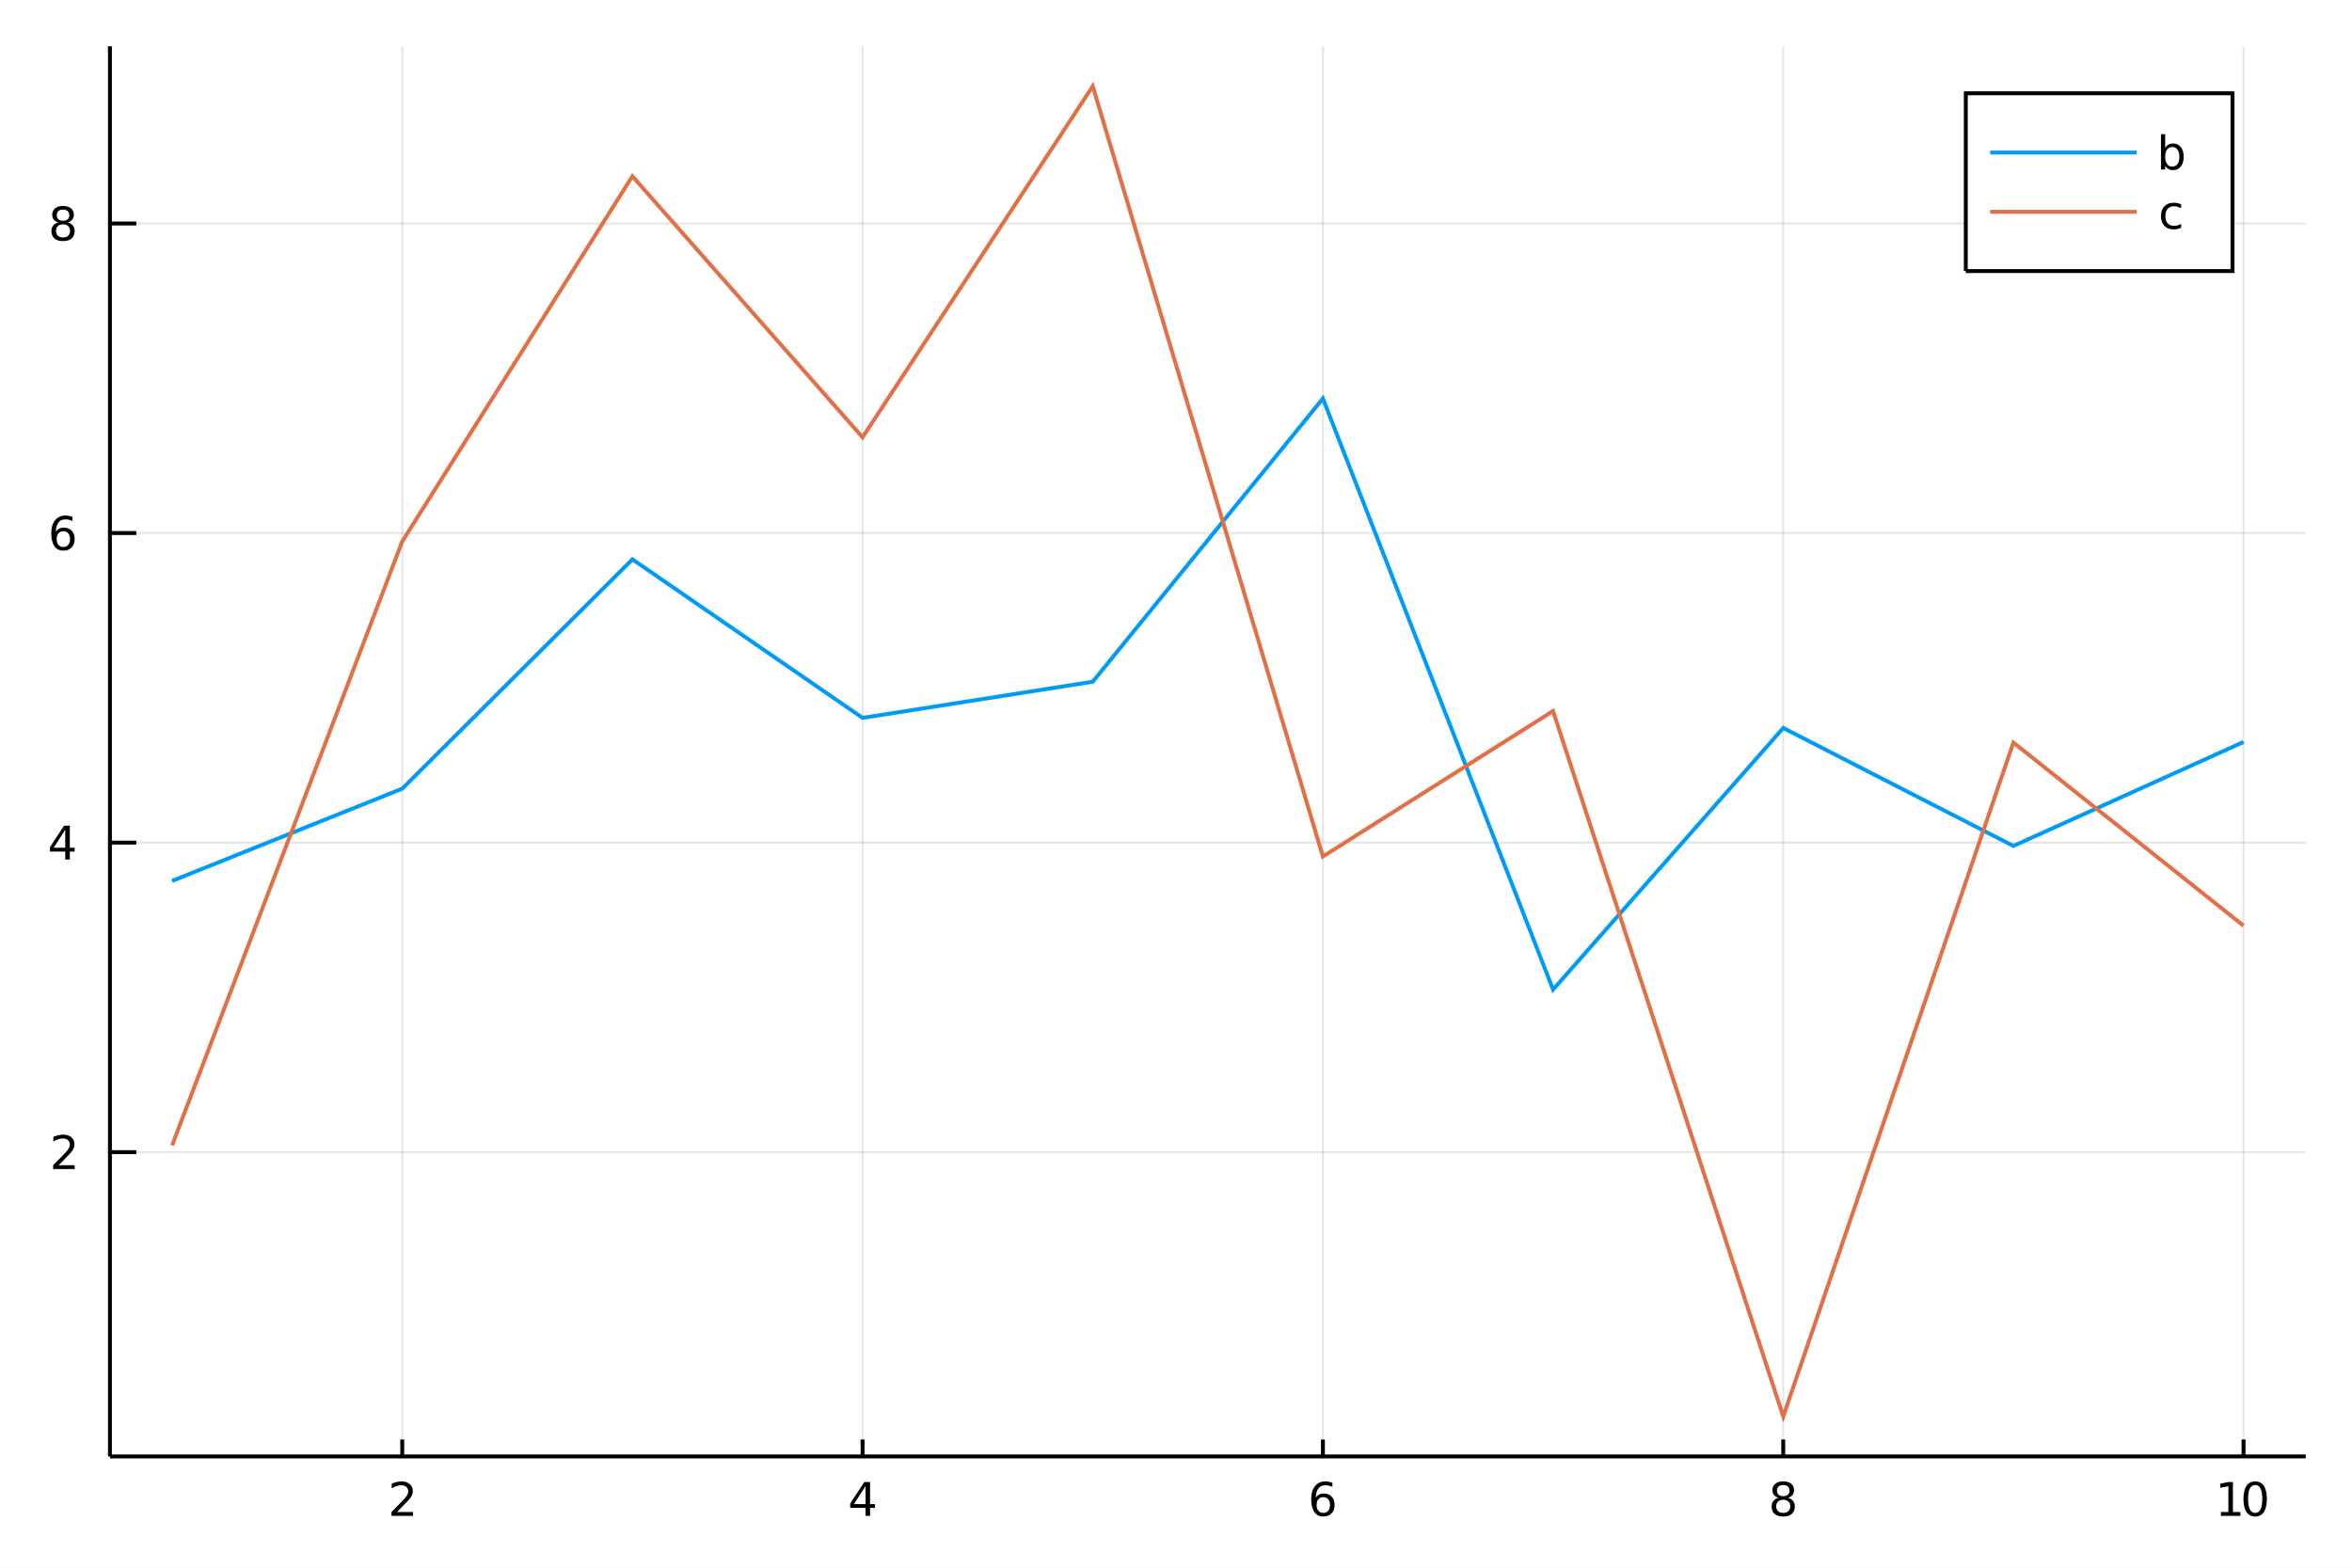
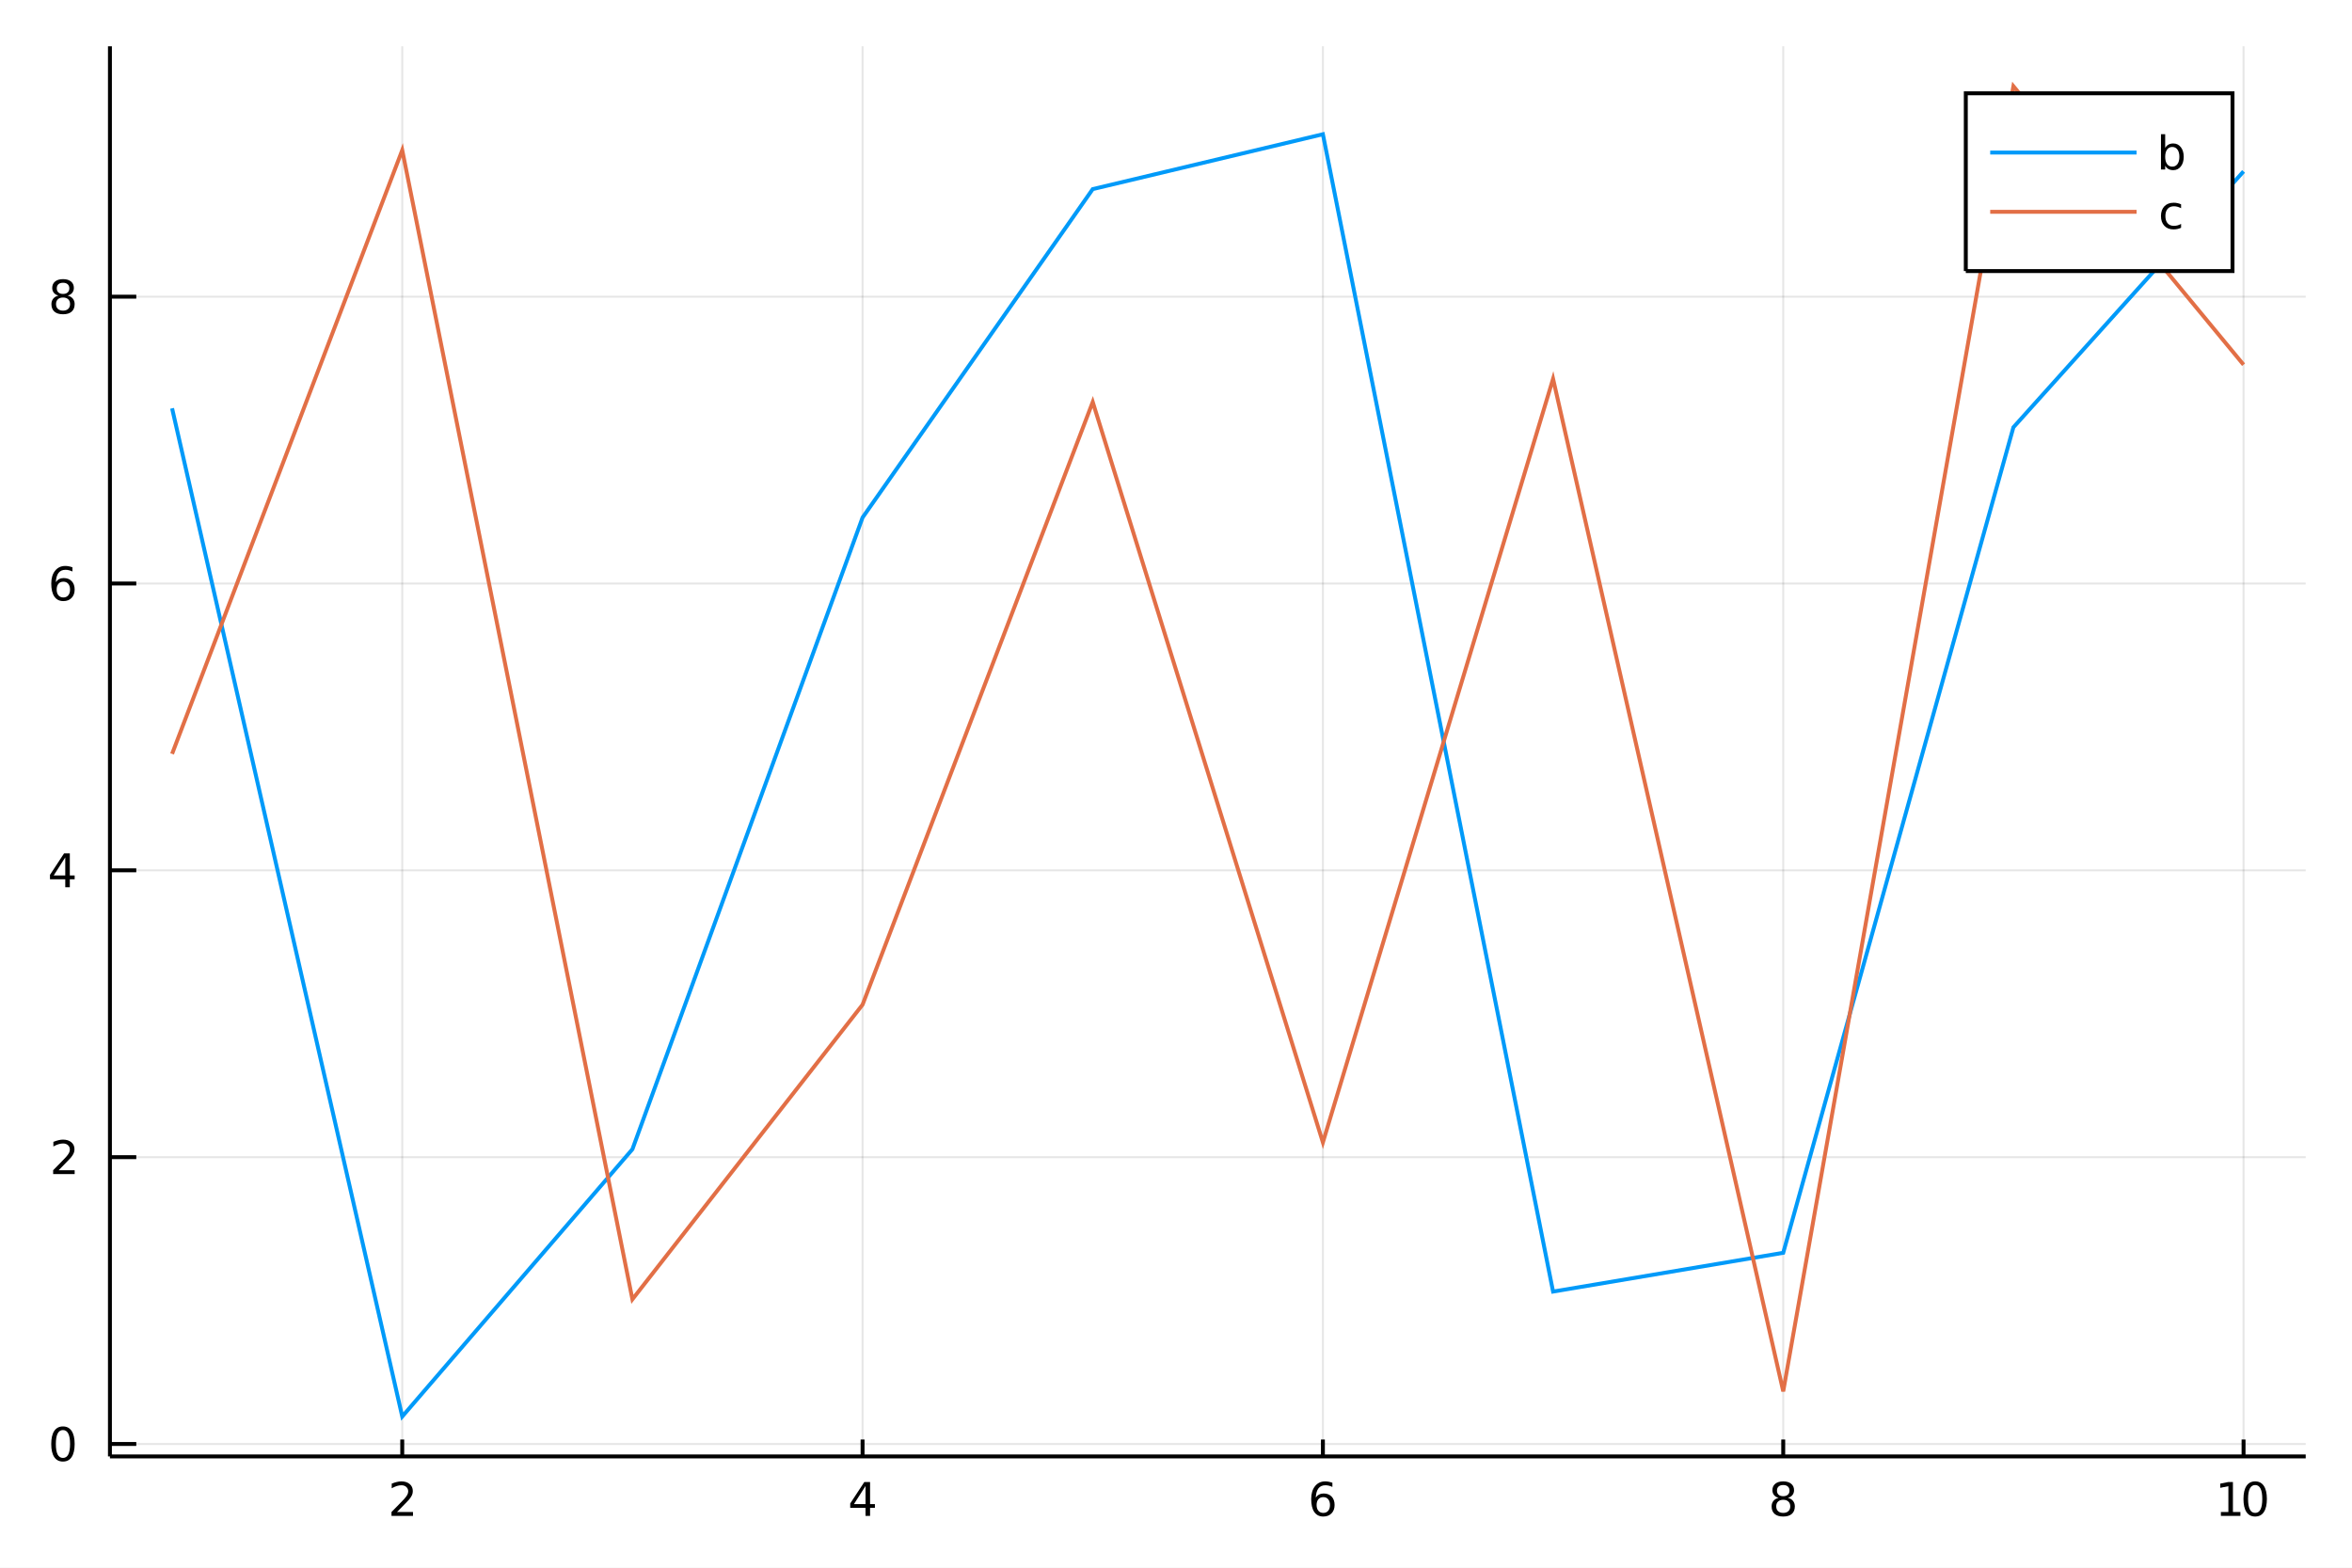
<svg xmlns="http://www.w3.org/2000/svg" width="600" height="400" viewBox="0 0 2400 1600">
  <defs>
-     <clipPath id="clip620">
+     <clipPath id="clip410">
      <rect x="0" y="0" width="2400" height="1600" />
    </clipPath>
  </defs>
-   <path clip-path="url(#clip620)" d=" M0 1600 L2400 1600 L2400 0 L0 0  Z   " fill="#ffffff" fill-rule="evenodd" fill-opacity="1" />
+   <path clip-path="url(#clip410)" d=" M0 1600 L2400 1600 L2400 0 L0 0  Z   " fill="#ffffff" fill-rule="evenodd" fill-opacity="1" />
  <defs>
-     <clipPath id="clip621">
+     <clipPath id="clip411">
      <rect x="480" y="0" width="1681" height="1600" />
    </clipPath>
  </defs>
-   <path clip-path="url(#clip620)" d=" M112.177 1486.45 L2352.76 1486.45 L2352.76 47.244 L112.177 47.244  Z   " fill="#ffffff" fill-rule="evenodd" fill-opacity="1" />
+   <path clip-path="url(#clip410)" d=" M112.177 1486.45 L2352.76 1486.45 L2352.76 47.244 L112.177 47.244  Z   " fill="#ffffff" fill-rule="evenodd" fill-opacity="1" />
  <defs>
-     <clipPath id="clip622">
+     <clipPath id="clip412">
      <rect x="112" y="47" width="2242" height="1440" />
    </clipPath>
  </defs>
-   <polyline clip-path="url(#clip622)" style="stroke:#000000; stroke-width:2; stroke-opacity:0.1; fill:none" points="   410.451,1486.45 410.451,47.244    " />
-   <polyline clip-path="url(#clip622)" style="stroke:#000000; stroke-width:2; stroke-opacity:0.1; fill:none" points="   880.174,1486.45 880.174,47.244    " />
-   <polyline clip-path="url(#clip622)" style="stroke:#000000; stroke-width:2; stroke-opacity:0.1; fill:none" points="   1349.9,1486.45 1349.9,47.244    " />
-   <polyline clip-path="url(#clip622)" style="stroke:#000000; stroke-width:2; stroke-opacity:0.1; fill:none" points="   1819.62,1486.45 1819.62,47.244    " />
-   <polyline clip-path="url(#clip622)" style="stroke:#000000; stroke-width:2; stroke-opacity:0.1; fill:none" points="   2289.34,1486.45 2289.34,47.244    " />
-   <polyline clip-path="url(#clip620)" style="stroke:#000000; stroke-width:4; stroke-opacity:1; fill:none" points="   112.177,1486.45 2352.76,1486.45    " />
-   <polyline clip-path="url(#clip620)" style="stroke:#000000; stroke-width:4; stroke-opacity:1; fill:none" points="   410.451,1486.45 410.451,1469.18    " />
-   <polyline clip-path="url(#clip620)" style="stroke:#000000; stroke-width:4; stroke-opacity:1; fill:none" points="   880.174,1486.45 880.174,1469.18    " />
-   <polyline clip-path="url(#clip620)" style="stroke:#000000; stroke-width:4; stroke-opacity:1; fill:none" points="   1349.9,1486.45 1349.9,1469.18    " />
-   <polyline clip-path="url(#clip620)" style="stroke:#000000; stroke-width:4; stroke-opacity:1; fill:none" points="   1819.62,1486.45 1819.62,1469.18    " />
-   <polyline clip-path="url(#clip620)" style="stroke:#000000; stroke-width:4; stroke-opacity:1; fill:none" points="   2289.34,1486.45 2289.34,1469.18    " />
-   <path clip-path="url(#clip620)" d="M 0 0 M405.104 1543.18 L421.423 1543.18 L421.423 1547.12 L399.479 1547.12 L399.479 1543.18 Q402.141 1540.43 406.724 1535.8 Q411.331 1531.15 412.511 1529.81 Q414.757 1527.28 415.636 1525.55 Q416.539 1523.79 416.539 1522.1 Q416.539 1519.34 414.595 1517.61 Q412.673 1515.87 409.572 1515.87 Q407.373 1515.87 404.919 1516.63 Q402.488 1517.4 399.711 1518.95 L399.711 1514.23 Q402.535 1513.09 404.988 1512.51 Q407.442 1511.93 409.479 1511.93 Q414.849 1511.93 418.044 1514.62 Q421.238 1517.31 421.238 1521.8 Q421.238 1523.93 420.428 1525.85 Q419.641 1527.74 417.535 1530.34 Q416.956 1531.01 413.854 1534.23 Q410.752 1537.42 405.104 1543.18 Z" fill="#000000" fill-rule="evenodd" fill-opacity="1" />
-   <path clip-path="url(#clip620)" d="M 0 0 M883.184 1516.63 L871.378 1535.08 L883.184 1535.08 L883.184 1516.63 M881.957 1512.56 L887.836 1512.56 L887.836 1535.08 L892.767 1535.08 L892.767 1538.97 L887.836 1538.97 L887.836 1547.12 L883.184 1547.12 L883.184 1538.97 L867.582 1538.97 L867.582 1534.46 L881.957 1512.56 Z" fill="#000000" fill-rule="evenodd" fill-opacity="1" />
-   <path clip-path="url(#clip620)" d="M 0 0 M1350.3 1527.98 Q1347.15 1527.98 1345.3 1530.13 Q1343.47 1532.28 1343.47 1536.03 Q1343.47 1539.76 1345.3 1541.93 Q1347.15 1544.09 1350.3 1544.09 Q1353.45 1544.09 1355.28 1541.93 Q1357.13 1539.76 1357.13 1536.03 Q1357.13 1532.28 1355.28 1530.13 Q1353.45 1527.98 1350.3 1527.98 M1359.58 1513.32 L1359.58 1517.58 Q1357.83 1516.75 1356.02 1516.31 Q1354.24 1515.87 1352.48 1515.87 Q1347.85 1515.87 1345.4 1519 Q1342.96 1522.12 1342.62 1528.44 Q1343.98 1526.43 1346.04 1525.36 Q1348.1 1524.27 1350.58 1524.27 Q1355.79 1524.27 1358.8 1527.44 Q1361.83 1530.59 1361.83 1536.03 Q1361.83 1541.36 1358.68 1544.57 Q1355.53 1547.79 1350.3 1547.79 Q1344.31 1547.79 1341.14 1543.21 Q1337.96 1538.6 1337.96 1529.87 Q1337.96 1521.68 1341.85 1516.82 Q1345.74 1511.93 1352.29 1511.93 Q1354.05 1511.93 1355.83 1512.28 Q1357.64 1512.63 1359.58 1513.32 Z" fill="#000000" fill-rule="evenodd" fill-opacity="1" />
-   <path clip-path="url(#clip620)" d="M 0 0 M1819.62 1530.71 Q1816.29 1530.71 1814.37 1532.49 Q1812.47 1534.27 1812.47 1537.4 Q1812.47 1540.52 1814.37 1542.31 Q1816.29 1544.09 1819.62 1544.09 Q1822.95 1544.09 1824.87 1542.31 Q1826.8 1540.5 1826.8 1537.4 Q1826.8 1534.27 1824.87 1532.49 Q1822.98 1530.71 1819.62 1530.71 M1814.94 1528.72 Q1811.94 1527.98 1810.25 1525.92 Q1808.58 1523.86 1808.58 1520.89 Q1808.58 1516.75 1811.52 1514.34 Q1814.48 1511.93 1819.62 1511.93 Q1824.78 1511.93 1827.72 1514.34 Q1830.66 1516.75 1830.66 1520.89 Q1830.66 1523.86 1828.97 1525.92 Q1827.31 1527.98 1824.32 1528.72 Q1827.7 1529.5 1829.57 1531.8 Q1831.47 1534.09 1831.47 1537.4 Q1831.47 1542.42 1828.39 1545.11 Q1825.34 1547.79 1819.62 1547.79 Q1813.9 1547.79 1810.82 1545.11 Q1807.77 1542.42 1807.77 1537.4 Q1807.77 1534.09 1809.67 1531.8 Q1811.56 1529.5 1814.94 1528.72 M1813.23 1521.33 Q1813.23 1524.02 1814.9 1525.52 Q1816.59 1527.03 1819.62 1527.03 Q1822.63 1527.03 1824.32 1525.52 Q1826.03 1524.02 1826.03 1521.33 Q1826.03 1518.65 1824.32 1517.14 Q1822.63 1515.64 1819.62 1515.64 Q1816.59 1515.64 1814.9 1517.14 Q1813.23 1518.65 1813.23 1521.33 Z" fill="#000000" fill-rule="evenodd" fill-opacity="1" />
-   <path clip-path="url(#clip620)" d="M 0 0 M2266.22 1543.18 L2273.86 1543.18 L2273.86 1516.82 L2265.55 1518.49 L2265.55 1514.23 L2273.81 1512.56 L2278.49 1512.56 L2278.49 1543.18 L2286.13 1543.18 L2286.13 1547.12 L2266.22 1547.12 L2266.22 1543.18 Z" fill="#000000" fill-rule="evenodd" fill-opacity="1" />
-   <path clip-path="url(#clip620)" d="M 0 0 M2301.2 1515.64 Q2297.58 1515.64 2295.76 1519.2 Q2293.95 1522.75 2293.95 1529.87 Q2293.95 1536.98 2295.76 1540.55 Q2297.58 1544.09 2301.2 1544.09 Q2304.83 1544.09 2306.63 1540.55 Q2308.46 1536.98 2308.46 1529.87 Q2308.46 1522.75 2306.63 1519.2 Q2304.83 1515.64 2301.2 1515.64 M2301.2 1511.93 Q2307.01 1511.93 2310.06 1516.54 Q2313.14 1521.12 2313.14 1529.87 Q2313.14 1538.6 2310.06 1543.21 Q2307.01 1547.79 2301.2 1547.79 Q2295.38 1547.79 2292.31 1543.21 Q2289.25 1538.6 2289.25 1529.87 Q2289.25 1521.12 2292.31 1516.54 Q2295.38 1511.93 2301.2 1511.93 Z" fill="#000000" fill-rule="evenodd" fill-opacity="1" />
-   <polyline clip-path="url(#clip622)" style="stroke:#000000; stroke-width:2; stroke-opacity:0.1; fill:none" points="   112.177,1175.9 2352.76,1175.9    " />
-   <polyline clip-path="url(#clip622)" style="stroke:#000000; stroke-width:2; stroke-opacity:0.1; fill:none" points="   112.177,859.969 2352.76,859.969    " />
-   <polyline clip-path="url(#clip622)" style="stroke:#000000; stroke-width:2; stroke-opacity:0.1; fill:none" points="   112.177,544.039 2352.76,544.039    " />
-   <polyline clip-path="url(#clip622)" style="stroke:#000000; stroke-width:2; stroke-opacity:0.1; fill:none" points="   112.177,228.109 2352.76,228.109    " />
-   <polyline clip-path="url(#clip620)" style="stroke:#000000; stroke-width:4; stroke-opacity:1; fill:none" points="   112.177,1486.45 112.177,47.244    " />
-   <polyline clip-path="url(#clip620)" style="stroke:#000000; stroke-width:4; stroke-opacity:1; fill:none" points="   112.177,1175.9 139.064,1175.9    " />
-   <polyline clip-path="url(#clip620)" style="stroke:#000000; stroke-width:4; stroke-opacity:1; fill:none" points="   112.177,859.969 139.064,859.969    " />
-   <polyline clip-path="url(#clip620)" style="stroke:#000000; stroke-width:4; stroke-opacity:1; fill:none" points="   112.177,544.039 139.064,544.039    " />
-   <polyline clip-path="url(#clip620)" style="stroke:#000000; stroke-width:4; stroke-opacity:1; fill:none" points="   112.177,228.109 139.064,228.109    " />
-   <path clip-path="url(#clip620)" d="M 0 0 M59.858 1189.24 L76.177 1189.24 L76.177 1193.18 L54.233 1193.18 L54.233 1189.24 Q56.895 1186.49 61.478 1181.86 Q66.085 1177.21 67.265 1175.86 Q69.51 1173.34 70.39 1171.6 Q71.293 1169.85 71.293 1168.16 Q71.293 1165.4 69.349 1163.67 Q67.427 1161.93 64.325 1161.93 Q62.126 1161.93 59.673 1162.69 Q57.242 1163.46 54.464 1165.01 L54.464 1160.29 Q57.288 1159.15 59.742 1158.57 Q62.196 1157.99 64.233 1157.99 Q69.603 1157.99 72.798 1160.68 Q75.992 1163.36 75.992 1167.85 Q75.992 1169.98 75.182 1171.91 Q74.395 1173.8 72.288 1176.4 Q71.71 1177.07 68.608 1180.29 Q65.506 1183.48 59.858 1189.24 Z" fill="#000000" fill-rule="evenodd" fill-opacity="1" />
-   <path clip-path="url(#clip620)" d="M 0 0 M66.594 846.763 L54.788 865.212 L66.594 865.212 L66.594 846.763 M65.367 842.689 L71.247 842.689 L71.247 865.212 L76.177 865.212 L76.177 869.101 L71.247 869.101 L71.247 877.249 L66.594 877.249 L66.594 869.101 L50.992 869.101 L50.992 864.587 L65.367 842.689 Z" fill="#000000" fill-rule="evenodd" fill-opacity="1" />
-   <path clip-path="url(#clip620)" d="M 0 0 M64.65 542.176 Q61.501 542.176 59.65 544.329 Q57.821 546.481 57.821 550.231 Q57.821 553.958 59.65 556.134 Q61.501 558.287 64.65 558.287 Q67.798 558.287 69.626 556.134 Q71.478 553.958 71.478 550.231 Q71.478 546.481 69.626 544.329 Q67.798 542.176 64.65 542.176 M73.932 527.523 L73.932 531.782 Q72.173 530.949 70.367 530.509 Q68.585 530.069 66.825 530.069 Q62.196 530.069 59.742 533.194 Q57.312 536.319 56.964 542.639 Q58.33 540.625 60.39 539.56 Q62.45 538.472 64.927 538.472 Q70.135 538.472 73.145 541.643 Q76.177 544.792 76.177 550.231 Q76.177 555.555 73.029 558.773 Q69.881 561.991 64.65 561.991 Q58.654 561.991 55.483 557.407 Q52.312 552.801 52.312 544.074 Q52.312 535.88 56.2 531.018 Q60.089 526.134 66.64 526.134 Q68.399 526.134 70.182 526.481 Q71.987 526.829 73.932 527.523 Z" fill="#000000" fill-rule="evenodd" fill-opacity="1" />
-   <path clip-path="url(#clip620)" d="M 0 0 M64.325 228.977 Q60.992 228.977 59.071 230.76 Q57.173 232.542 57.173 235.667 Q57.173 238.792 59.071 240.575 Q60.992 242.357 64.325 242.357 Q67.659 242.357 69.58 240.575 Q71.501 238.769 71.501 235.667 Q71.501 232.542 69.58 230.76 Q67.682 228.977 64.325 228.977 M59.65 226.987 Q56.64 226.246 54.95 224.186 Q53.284 222.126 53.284 219.163 Q53.284 215.019 56.224 212.612 Q59.187 210.204 64.325 210.204 Q69.487 210.204 72.427 212.612 Q75.367 215.019 75.367 219.163 Q75.367 222.126 73.677 224.186 Q72.01 226.246 69.024 226.987 Q72.404 227.774 74.279 230.065 Q76.177 232.357 76.177 235.667 Q76.177 240.69 73.099 243.375 Q70.043 246.061 64.325 246.061 Q58.608 246.061 55.529 243.375 Q52.474 240.69 52.474 235.667 Q52.474 232.357 54.372 230.065 Q56.27 227.774 59.65 226.987 M57.937 219.602 Q57.937 222.288 59.603 223.792 Q61.293 225.297 64.325 225.297 Q67.335 225.297 69.024 223.792 Q70.737 222.288 70.737 219.602 Q70.737 216.917 69.024 215.413 Q67.335 213.908 64.325 213.908 Q61.293 213.908 59.603 215.413 Q57.937 216.917 57.937 219.602 Z" fill="#000000" fill-rule="evenodd" fill-opacity="1" />
-   <polyline clip-path="url(#clip622)" style="stroke:#009af9; stroke-width:4; stroke-opacity:1; fill:none" points="   175.59,899.077 410.451,804.914 645.313,570.882 880.174,732.679 1115.04,695.771 1349.9,406.705 1584.76,1009.99 1819.62,742.988 2054.48,863.398 2289.34,757.249       " />
-   <polyline clip-path="url(#clip622)" style="stroke:#e26f46; stroke-width:4; stroke-opacity:1; fill:none" points="   175.59,1169 410.451,552.555 645.313,179.855 880.174,446.329 1115.04,87.976 1349.9,874.17 1584.76,725.679 1819.62,1445.72 2054.48,757.869 2289.34,944.789       " />
-   <path clip-path="url(#clip620)" d=" M2005.92 276.658 L2278.07 276.658 L2278.07 95.218 L2005.92 95.218  Z   " fill="#ffffff" fill-rule="evenodd" fill-opacity="1" />
-   <polyline clip-path="url(#clip620)" style="stroke:#000000; stroke-width:4; stroke-opacity:1; fill:none" points="   2005.92,276.658 2278.07,276.658 2278.07,95.218 2005.92,95.218 2005.92,276.658    " />
-   <polyline clip-path="url(#clip620)" style="stroke:#009af9; stroke-width:4; stroke-opacity:1; fill:none" points="   2030.82,155.698 2180.19,155.698    " />
-   <path clip-path="url(#clip620)" d="M 0 0 M2223.86 160.038 Q2223.86 155.339 2221.91 152.677 Q2219.99 149.992 2216.61 149.992 Q2213.23 149.992 2211.29 152.677 Q2209.37 155.339 2209.37 160.038 Q2209.37 164.737 2211.29 167.422 Q2213.23 170.084 2216.61 170.084 Q2219.99 170.084 2221.91 167.422 Q2223.86 164.737 2223.86 160.038 M2209.37 150.987 Q2210.71 148.672 2212.75 147.561 Q2214.81 146.427 2217.65 146.427 Q2222.38 146.427 2225.32 150.177 Q2228.28 153.927 2228.28 160.038 Q2228.28 166.149 2225.32 169.899 Q2222.38 173.649 2217.65 173.649 Q2214.81 173.649 2212.75 172.538 Q2210.71 171.403 2209.37 169.089 L2209.37 172.978 L2205.08 172.978 L2205.08 136.959 L2209.37 136.959 L2209.37 150.987 Z" fill="#000000" fill-rule="evenodd" fill-opacity="1" />
-   <polyline clip-path="url(#clip620)" style="stroke:#e26f46; stroke-width:4; stroke-opacity:1; fill:none" points="   2030.82,216.178 2180.19,216.178    " />
-   <path clip-path="url(#clip620)" d="M 0 0 M2225.59 208.527 L2225.59 212.509 Q2223.79 211.513 2221.96 211.027 Q2220.15 210.518 2218.3 210.518 Q2214.16 210.518 2211.87 213.157 Q2209.58 215.772 2209.58 220.518 Q2209.58 225.263 2211.87 227.902 Q2214.16 230.518 2218.3 230.518 Q2220.15 230.518 2221.96 230.032 Q2223.79 229.522 2225.59 228.527 L2225.59 232.462 Q2223.81 233.296 2221.89 233.712 Q2219.99 234.129 2217.84 234.129 Q2211.98 234.129 2208.53 230.448 Q2205.08 226.768 2205.08 220.518 Q2205.08 214.175 2208.56 210.541 Q2212.05 206.907 2218.12 206.907 Q2220.08 206.907 2221.96 207.323 Q2223.83 207.717 2225.59 208.527 Z" fill="#000000" fill-rule="evenodd" fill-opacity="1" />
+   <polyline clip-path="url(#clip412)" style="stroke:#000000; stroke-width:2; stroke-opacity:0.1; fill:none" points="   410.451,1486.45 410.451,47.244    " />
+   <polyline clip-path="url(#clip412)" style="stroke:#000000; stroke-width:2; stroke-opacity:0.1; fill:none" points="   880.174,1486.45 880.174,47.244    " />
+   <polyline clip-path="url(#clip412)" style="stroke:#000000; stroke-width:2; stroke-opacity:0.1; fill:none" points="   1349.9,1486.45 1349.9,47.244    " />
+   <polyline clip-path="url(#clip412)" style="stroke:#000000; stroke-width:2; stroke-opacity:0.1; fill:none" points="   1819.62,1486.45 1819.62,47.244    " />
+   <polyline clip-path="url(#clip412)" style="stroke:#000000; stroke-width:2; stroke-opacity:0.1; fill:none" points="   2289.34,1486.45 2289.34,47.244    " />
+   <polyline clip-path="url(#clip410)" style="stroke:#000000; stroke-width:4; stroke-opacity:1; fill:none" points="   112.177,1486.45 2352.76,1486.45    " />
+   <polyline clip-path="url(#clip410)" style="stroke:#000000; stroke-width:4; stroke-opacity:1; fill:none" points="   410.451,1486.45 410.451,1469.18    " />
+   <polyline clip-path="url(#clip410)" style="stroke:#000000; stroke-width:4; stroke-opacity:1; fill:none" points="   880.174,1486.45 880.174,1469.18    " />
+   <polyline clip-path="url(#clip410)" style="stroke:#000000; stroke-width:4; stroke-opacity:1; fill:none" points="   1349.9,1486.45 1349.9,1469.18    " />
+   <polyline clip-path="url(#clip410)" style="stroke:#000000; stroke-width:4; stroke-opacity:1; fill:none" points="   1819.62,1486.45 1819.62,1469.18    " />
+   <polyline clip-path="url(#clip410)" style="stroke:#000000; stroke-width:4; stroke-opacity:1; fill:none" points="   2289.34,1486.45 2289.34,1469.18    " />
+   <path clip-path="url(#clip410)" d="M 0 0 M405.104 1543.18 L421.423 1543.18 L421.423 1547.12 L399.479 1547.12 L399.479 1543.18 Q402.141 1540.43 406.724 1535.8 Q411.331 1531.15 412.511 1529.81 Q414.757 1527.28 415.636 1525.55 Q416.539 1523.79 416.539 1522.1 Q416.539 1519.34 414.595 1517.61 Q412.673 1515.87 409.572 1515.87 Q407.373 1515.87 404.919 1516.63 Q402.488 1517.4 399.711 1518.95 L399.711 1514.23 Q402.535 1513.09 404.988 1512.51 Q407.442 1511.93 409.479 1511.93 Q414.849 1511.93 418.044 1514.62 Q421.238 1517.31 421.238 1521.8 Q421.238 1523.93 420.428 1525.85 Q419.641 1527.74 417.535 1530.34 Q416.956 1531.01 413.854 1534.23 Q410.752 1537.42 405.104 1543.18 Z" fill="#000000" fill-rule="evenodd" fill-opacity="1" />
+   <path clip-path="url(#clip410)" d="M 0 0 M883.184 1516.63 L871.378 1535.08 L883.184 1535.08 L883.184 1516.63 M881.957 1512.56 L887.836 1512.56 L887.836 1535.08 L892.767 1535.08 L892.767 1538.97 L887.836 1538.97 L887.836 1547.12 L883.184 1547.12 L883.184 1538.97 L867.582 1538.97 L867.582 1534.46 L881.957 1512.56 Z" fill="#000000" fill-rule="evenodd" fill-opacity="1" />
+   <path clip-path="url(#clip410)" d="M 0 0 M1350.3 1527.98 Q1347.15 1527.98 1345.3 1530.13 Q1343.47 1532.28 1343.47 1536.03 Q1343.47 1539.76 1345.3 1541.93 Q1347.15 1544.09 1350.3 1544.09 Q1353.45 1544.09 1355.28 1541.93 Q1357.13 1539.76 1357.13 1536.03 Q1357.13 1532.28 1355.28 1530.13 Q1353.45 1527.98 1350.3 1527.98 M1359.58 1513.32 L1359.58 1517.58 Q1357.83 1516.75 1356.02 1516.31 Q1354.24 1515.87 1352.48 1515.87 Q1347.85 1515.87 1345.4 1519 Q1342.96 1522.12 1342.62 1528.44 Q1343.98 1526.43 1346.04 1525.36 Q1348.1 1524.27 1350.58 1524.27 Q1355.79 1524.27 1358.8 1527.44 Q1361.83 1530.59 1361.83 1536.03 Q1361.83 1541.36 1358.68 1544.57 Q1355.53 1547.79 1350.3 1547.79 Q1344.31 1547.79 1341.14 1543.21 Q1337.96 1538.6 1337.96 1529.87 Q1337.96 1521.68 1341.85 1516.82 Q1345.74 1511.93 1352.29 1511.93 Q1354.05 1511.93 1355.83 1512.28 Q1357.64 1512.63 1359.58 1513.32 Z" fill="#000000" fill-rule="evenodd" fill-opacity="1" />
+   <path clip-path="url(#clip410)" d="M 0 0 M1819.62 1530.71 Q1816.29 1530.71 1814.37 1532.49 Q1812.47 1534.27 1812.47 1537.4 Q1812.47 1540.52 1814.37 1542.31 Q1816.29 1544.09 1819.62 1544.09 Q1822.95 1544.09 1824.87 1542.31 Q1826.8 1540.5 1826.8 1537.4 Q1826.8 1534.27 1824.87 1532.49 Q1822.98 1530.71 1819.62 1530.71 M1814.94 1528.72 Q1811.94 1527.98 1810.25 1525.92 Q1808.58 1523.86 1808.58 1520.89 Q1808.58 1516.75 1811.52 1514.34 Q1814.48 1511.93 1819.62 1511.93 Q1824.78 1511.93 1827.72 1514.34 Q1830.66 1516.75 1830.66 1520.89 Q1830.66 1523.86 1828.97 1525.92 Q1827.31 1527.98 1824.32 1528.72 Q1827.7 1529.5 1829.57 1531.8 Q1831.47 1534.09 1831.47 1537.4 Q1831.47 1542.42 1828.39 1545.11 Q1825.34 1547.79 1819.62 1547.79 Q1813.9 1547.79 1810.82 1545.11 Q1807.77 1542.42 1807.77 1537.4 Q1807.77 1534.09 1809.67 1531.8 Q1811.56 1529.5 1814.94 1528.72 M1813.23 1521.33 Q1813.23 1524.02 1814.9 1525.52 Q1816.59 1527.03 1819.62 1527.03 Q1822.63 1527.03 1824.32 1525.52 Q1826.03 1524.02 1826.03 1521.33 Q1826.03 1518.65 1824.32 1517.14 Q1822.63 1515.64 1819.62 1515.64 Q1816.59 1515.64 1814.9 1517.14 Q1813.23 1518.65 1813.23 1521.33 Z" fill="#000000" fill-rule="evenodd" fill-opacity="1" />
+   <path clip-path="url(#clip410)" d="M 0 0 M2266.22 1543.18 L2273.86 1543.18 L2273.86 1516.82 L2265.55 1518.49 L2265.55 1514.23 L2273.81 1512.56 L2278.49 1512.56 L2278.49 1543.18 L2286.13 1543.18 L2286.13 1547.12 L2266.22 1547.12 L2266.22 1543.18 Z" fill="#000000" fill-rule="evenodd" fill-opacity="1" />
+   <path clip-path="url(#clip410)" d="M 0 0 M2301.2 1515.64 Q2297.58 1515.64 2295.76 1519.2 Q2293.95 1522.75 2293.95 1529.87 Q2293.95 1536.98 2295.76 1540.55 Q2297.58 1544.09 2301.2 1544.09 Q2304.83 1544.09 2306.63 1540.55 Q2308.46 1536.98 2308.46 1529.87 Q2308.46 1522.75 2306.63 1519.2 Q2304.83 1515.64 2301.2 1515.64 M2301.2 1511.93 Q2307.01 1511.93 2310.06 1516.54 Q2313.14 1521.12 2313.14 1529.87 Q2313.14 1538.6 2310.06 1543.21 Q2307.01 1547.79 2301.2 1547.79 Q2295.38 1547.79 2292.31 1543.21 Q2289.25 1538.6 2289.25 1529.87 Q2289.25 1521.12 2292.31 1516.54 Q2295.38 1511.93 2301.2 1511.93 Z" fill="#000000" fill-rule="evenodd" fill-opacity="1" />
+   <polyline clip-path="url(#clip412)" style="stroke:#000000; stroke-width:2; stroke-opacity:0.1; fill:none" points="   112.177,1473.74 2352.76,1473.74    " />
+   <polyline clip-path="url(#clip412)" style="stroke:#000000; stroke-width:2; stroke-opacity:0.1; fill:none" points="   112.177,1181.01 2352.76,1181.01    " />
+   <polyline clip-path="url(#clip412)" style="stroke:#000000; stroke-width:2; stroke-opacity:0.1; fill:none" points="   112.177,888.268 2352.76,888.268    " />
+   <polyline clip-path="url(#clip412)" style="stroke:#000000; stroke-width:2; stroke-opacity:0.1; fill:none" points="   112.177,595.53 2352.76,595.53    " />
+   <polyline clip-path="url(#clip412)" style="stroke:#000000; stroke-width:2; stroke-opacity:0.1; fill:none" points="   112.177,302.793 2352.76,302.793    " />
+   <polyline clip-path="url(#clip410)" style="stroke:#000000; stroke-width:4; stroke-opacity:1; fill:none" points="   112.177,1486.45 112.177,47.244    " />
+   <polyline clip-path="url(#clip410)" style="stroke:#000000; stroke-width:4; stroke-opacity:1; fill:none" points="   112.177,1473.74 139.064,1473.74    " />
+   <polyline clip-path="url(#clip410)" style="stroke:#000000; stroke-width:4; stroke-opacity:1; fill:none" points="   112.177,1181.01 139.064,1181.01    " />
+   <polyline clip-path="url(#clip410)" style="stroke:#000000; stroke-width:4; stroke-opacity:1; fill:none" points="   112.177,888.268 139.064,888.268    " />
+   <polyline clip-path="url(#clip410)" style="stroke:#000000; stroke-width:4; stroke-opacity:1; fill:none" points="   112.177,595.53 139.064,595.53    " />
+   <polyline clip-path="url(#clip410)" style="stroke:#000000; stroke-width:4; stroke-opacity:1; fill:none" points="   112.177,302.793 139.064,302.793    " />
+   <path clip-path="url(#clip410)" d="M 0 0 M64.233 1459.54 Q60.622 1459.54 58.793 1463.11 Q56.987 1466.65 56.987 1473.78 Q56.987 1480.88 58.793 1484.45 Q60.622 1487.99 64.233 1487.99 Q67.867 1487.99 69.673 1484.45 Q71.501 1480.88 71.501 1473.78 Q71.501 1466.65 69.673 1463.11 Q67.867 1459.54 64.233 1459.54 M64.233 1455.84 Q70.043 1455.84 73.099 1460.45 Q76.177 1465.03 76.177 1473.78 Q76.177 1482.51 73.099 1487.11 Q70.043 1491.69 64.233 1491.69 Q58.423 1491.69 55.344 1487.11 Q52.288 1482.51 52.288 1473.78 Q52.288 1465.03 55.344 1460.45 Q58.423 1455.84 64.233 1455.84 Z" fill="#000000" fill-rule="evenodd" fill-opacity="1" />
+   <path clip-path="url(#clip410)" d="M 0 0 M59.858 1194.35 L76.177 1194.35 L76.177 1198.29 L54.233 1198.29 L54.233 1194.35 Q56.895 1191.6 61.478 1186.97 Q66.085 1182.31 67.265 1180.97 Q69.51 1178.45 70.39 1176.71 Q71.293 1174.95 71.293 1173.26 Q71.293 1170.51 69.349 1168.77 Q67.427 1167.04 64.325 1167.04 Q62.126 1167.04 59.673 1167.8 Q57.242 1168.56 54.464 1170.11 L54.464 1165.39 Q57.288 1164.26 59.742 1163.68 Q62.196 1163.1 64.233 1163.1 Q69.603 1163.1 72.798 1165.79 Q75.992 1168.47 75.992 1172.96 Q75.992 1175.09 75.182 1177.01 Q74.395 1178.91 72.288 1181.5 Q71.71 1182.17 68.608 1185.39 Q65.506 1188.59 59.858 1194.35 Z" fill="#000000" fill-rule="evenodd" fill-opacity="1" />
+   <path clip-path="url(#clip410)" d="M 0 0 M66.594 875.062 L54.788 893.511 L66.594 893.511 L66.594 875.062 M65.367 870.988 L71.247 870.988 L71.247 893.511 L76.177 893.511 L76.177 897.4 L71.247 897.4 L71.247 905.548 L66.594 905.548 L66.594 897.4 L50.992 897.4 L50.992 892.886 L65.367 870.988 Z" fill="#000000" fill-rule="evenodd" fill-opacity="1" />
+   <path clip-path="url(#clip410)" d="M 0 0 M64.65 593.667 Q61.501 593.667 59.65 595.82 Q57.821 597.972 57.821 601.722 Q57.821 605.449 59.65 607.625 Q61.501 609.778 64.65 609.778 Q67.798 609.778 69.626 607.625 Q71.478 605.449 71.478 601.722 Q71.478 597.972 69.626 595.82 Q67.798 593.667 64.65 593.667 M73.932 579.014 L73.932 583.273 Q72.173 582.44 70.367 582 Q68.585 581.561 66.825 581.561 Q62.196 581.561 59.742 584.686 Q57.312 587.81 56.964 594.13 Q58.33 592.116 60.39 591.051 Q62.45 589.963 64.927 589.963 Q70.135 589.963 73.145 593.135 Q76.177 596.283 76.177 601.722 Q76.177 607.047 73.029 610.264 Q69.881 613.482 64.65 613.482 Q58.654 613.482 55.483 608.898 Q52.312 604.292 52.312 595.565 Q52.312 587.371 56.2 582.51 Q60.089 577.625 66.64 577.625 Q68.399 577.625 70.182 577.973 Q71.987 578.32 73.932 579.014 Z" fill="#000000" fill-rule="evenodd" fill-opacity="1" />
+   <path clip-path="url(#clip410)" d="M 0 0 M64.325 303.661 Q60.992 303.661 59.071 305.443 Q57.173 307.225 57.173 310.35 Q57.173 313.475 59.071 315.258 Q60.992 317.04 64.325 317.04 Q67.659 317.04 69.58 315.258 Q71.501 313.452 71.501 310.35 Q71.501 307.225 69.58 305.443 Q67.682 303.661 64.325 303.661 M59.65 301.67 Q56.64 300.929 54.95 298.869 Q53.284 296.809 53.284 293.846 Q53.284 289.702 56.224 287.295 Q59.187 284.888 64.325 284.888 Q69.487 284.888 72.427 287.295 Q75.367 289.702 75.367 293.846 Q75.367 296.809 73.677 298.869 Q72.01 300.929 69.024 301.67 Q72.404 302.457 74.279 304.749 Q76.177 307.04 76.177 310.35 Q76.177 315.374 73.099 318.059 Q70.043 320.744 64.325 320.744 Q58.608 320.744 55.529 318.059 Q52.474 315.374 52.474 310.35 Q52.474 307.04 54.372 304.749 Q56.27 302.457 59.65 301.67 M57.937 294.286 Q57.937 296.971 59.603 298.475 Q61.293 299.98 64.325 299.98 Q67.335 299.98 69.024 298.475 Q70.737 296.971 70.737 294.286 Q70.737 291.601 69.024 290.096 Q67.335 288.591 64.325 288.591 Q61.293 288.591 59.603 290.096 Q57.937 291.601 57.937 294.286 Z" fill="#000000" fill-rule="evenodd" fill-opacity="1" />
+   <polyline clip-path="url(#clip412)" style="stroke:#009af9; stroke-width:4; stroke-opacity:1; fill:none" points="   175.59,416.739 410.451,1445.72 645.313,1172.94 880.174,528.205 1115.04,193.006 1349.9,137.009 1584.76,1318.2 1819.62,1278.63 2054.48,436.138 2289.34,174.948       " />
+   <polyline clip-path="url(#clip412)" style="stroke:#e26f46; stroke-width:4; stroke-opacity:1; fill:none" points="   175.59,769.428 410.451,153.237 645.313,1326.1 880.174,1025.37 1115.04,410.27 1349.9,1165.97 1584.76,386.59 1819.62,1420.07 2054.48,87.976 2289.34,372.232       " />
+   <path clip-path="url(#clip410)" d=" M2005.92 276.658 L2278.07 276.658 L2278.07 95.218 L2005.92 95.218  Z   " fill="#ffffff" fill-rule="evenodd" fill-opacity="1" />
+   <polyline clip-path="url(#clip410)" style="stroke:#000000; stroke-width:4; stroke-opacity:1; fill:none" points="   2005.92,276.658 2278.07,276.658 2278.07,95.218 2005.92,95.218 2005.92,276.658    " />
+   <polyline clip-path="url(#clip410)" style="stroke:#009af9; stroke-width:4; stroke-opacity:1; fill:none" points="   2030.82,155.698 2180.19,155.698    " />
+   <path clip-path="url(#clip410)" d="M 0 0 M2223.86 160.038 Q2223.86 155.339 2221.91 152.677 Q2219.99 149.992 2216.61 149.992 Q2213.23 149.992 2211.29 152.677 Q2209.37 155.339 2209.37 160.038 Q2209.37 164.737 2211.29 167.422 Q2213.23 170.084 2216.61 170.084 Q2219.99 170.084 2221.91 167.422 Q2223.86 164.737 2223.86 160.038 M2209.37 150.987 Q2210.71 148.672 2212.75 147.561 Q2214.81 146.427 2217.65 146.427 Q2222.38 146.427 2225.32 150.177 Q2228.28 153.927 2228.28 160.038 Q2228.28 166.149 2225.32 169.899 Q2222.38 173.649 2217.65 173.649 Q2214.81 173.649 2212.75 172.538 Q2210.71 171.403 2209.37 169.089 L2209.37 172.978 L2205.08 172.978 L2205.08 136.959 L2209.37 136.959 L2209.37 150.987 Z" fill="#000000" fill-rule="evenodd" fill-opacity="1" />
+   <polyline clip-path="url(#clip410)" style="stroke:#e26f46; stroke-width:4; stroke-opacity:1; fill:none" points="   2030.82,216.178 2180.19,216.178    " />
+   <path clip-path="url(#clip410)" d="M 0 0 M2225.59 208.527 L2225.59 212.509 Q2223.79 211.513 2221.96 211.027 Q2220.15 210.518 2218.3 210.518 Q2214.16 210.518 2211.87 213.157 Q2209.58 215.772 2209.58 220.518 Q2209.58 225.263 2211.87 227.902 Q2214.16 230.518 2218.3 230.518 Q2220.15 230.518 2221.96 230.032 Q2223.79 229.522 2225.59 228.527 L2225.59 232.462 Q2223.81 233.296 2221.89 233.712 Q2219.99 234.129 2217.84 234.129 Q2211.98 234.129 2208.53 230.448 Q2205.08 226.768 2205.08 220.518 Q2205.08 214.175 2208.56 210.541 Q2212.05 206.907 2218.12 206.907 Q2220.08 206.907 2221.96 207.323 Q2223.83 207.717 2225.59 208.527 Z" fill="#000000" fill-rule="evenodd" fill-opacity="1" />
</svg>
